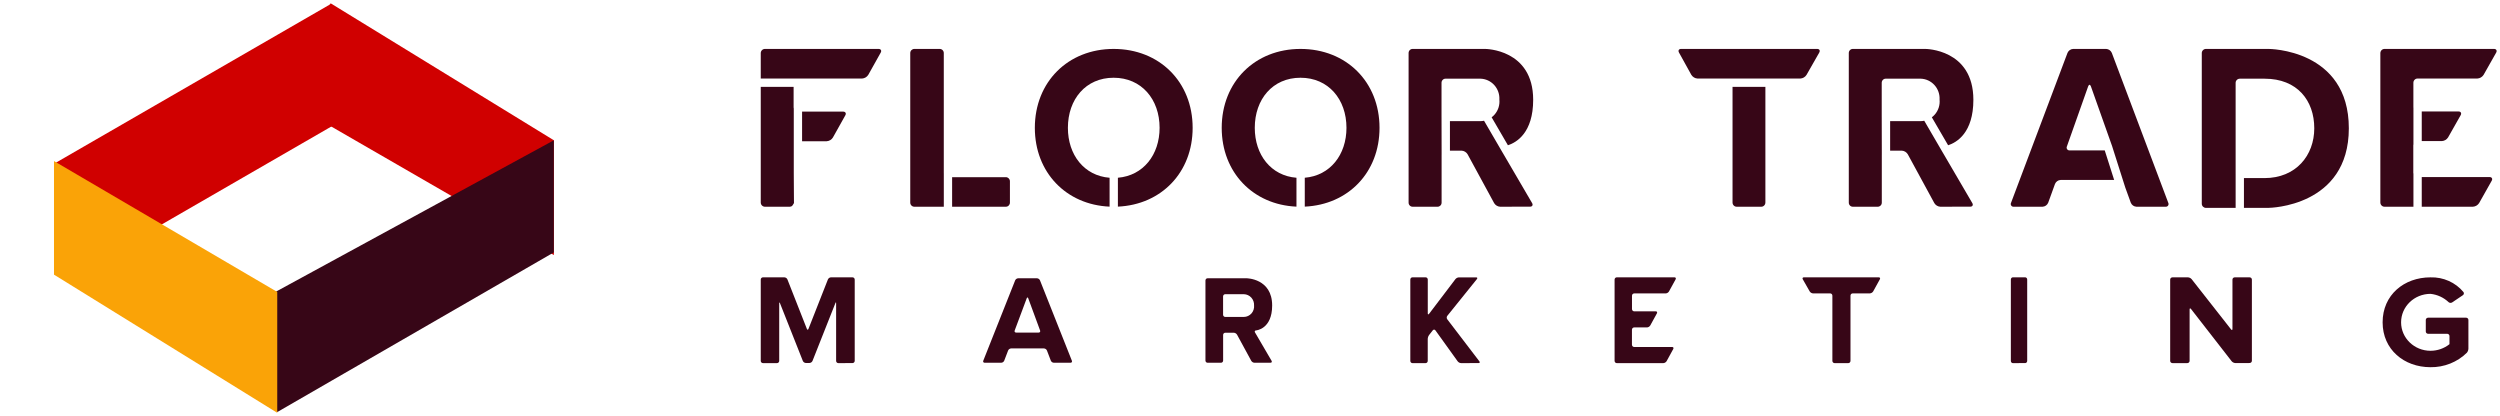
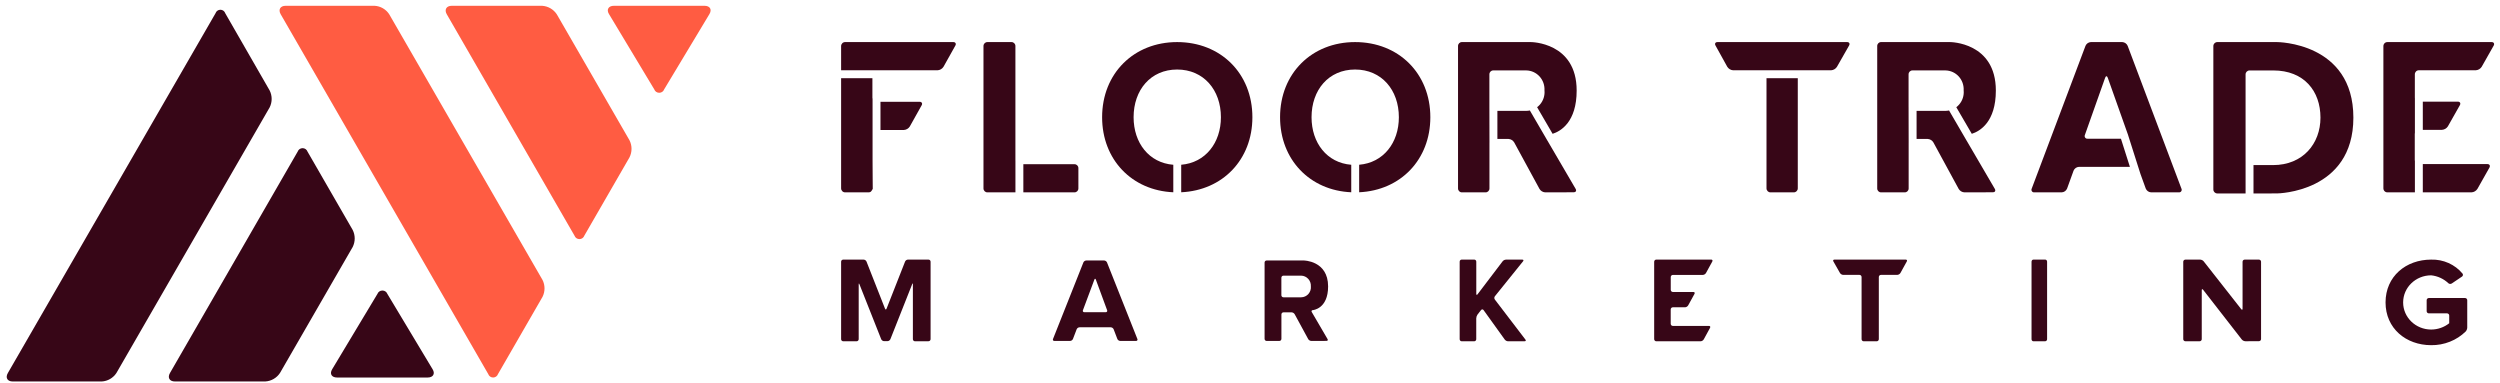
- <svg xmlns="http://www.w3.org/2000/svg" width="auto" height="auto" viewBox="0 0 602 100" fill="none">
-   <rect x="13.025" y="39.425" width="76.868" height="25.623" transform="rotate(-30 13.0255 39.4253)" fill="#D00000" />
-   <path d="M79.62 0.796L133.378 33.785L133.378 61.42L66.808 22.986L79.62 0.796Z" fill="#D00000" />
-   <path d="M133.353 60.779L66.784 99.213L53.972 77.023L133.353 33.785L133.353 60.779Z" fill="#370617" />
-   <path d="M66.759 99.409L13.001 66.134L13.001 38.785L66.759 70.297L66.759 99.409Z" fill="#FAA307" />
-   <path d="M573.734 77.615C573.734 71.009 578.91 66.786 585.262 66.786C588.338 66.694 591.28 68.005 593.205 70.327C593.291 70.446 593.323 70.593 593.296 70.735C593.269 70.878 593.183 71.004 593.059 71.085L590.471 72.828C590.2 72.997 589.844 72.965 589.609 72.752C588.436 71.637 586.909 70.935 585.273 70.76C581.357 70.76 578.182 73.829 578.182 77.615C578.182 81.4 581.357 84.469 585.273 84.469C586.938 84.466 588.55 83.903 589.833 82.878V80.918C589.833 80.618 589.582 80.376 589.273 80.376H584.691C584.381 80.376 584.13 80.134 584.13 79.835V77.041C584.13 76.742 584.381 76.499 584.691 76.499H593.832C594.142 76.499 594.392 76.742 594.392 77.041V83.971C594.376 84.317 594.251 84.649 594.034 84.924C591.724 87.208 588.543 88.473 585.239 88.422C578.91 88.411 573.734 84.188 573.734 77.615Z" fill="#370617" />
-   <path d="M452.675 67.245C452.824 66.986 452.675 66.781 452.41 66.781H434.373C434.076 66.781 433.959 66.997 434.107 67.245L435.784 70.187C435.966 70.456 436.259 70.626 436.58 70.65H440.707C441 70.65 441.237 70.891 441.237 71.189V86.901C441.237 87.198 441.475 87.44 441.768 87.44H445.068C445.361 87.44 445.598 87.198 445.598 86.901V71.189C445.598 70.891 445.836 70.65 446.129 70.65H450.256C450.577 70.626 450.869 70.456 451.052 70.187L452.675 67.245Z" fill="#370617" />
-   <path d="M201.877 87.44C201.579 87.44 201.338 87.201 201.338 86.906V73.034C201.338 72.736 201.251 72.725 201.144 73.034L195.652 86.906C195.522 87.197 195.238 87.391 194.918 87.408H194.055C193.734 87.391 193.451 87.197 193.321 86.906L187.829 73.034C187.721 72.757 187.635 72.778 187.635 73.034V86.906C187.635 87.201 187.393 87.44 187.095 87.44H183.729C183.431 87.44 183.189 87.201 183.189 86.906V67.315C183.189 67.02 183.431 66.781 183.729 66.781H188.876C189.196 66.799 189.48 66.992 189.609 67.283L194.292 79.191C194.4 79.469 194.573 79.469 194.68 79.191L199.363 67.283C199.493 66.992 199.776 66.799 200.097 66.781H205.276C205.574 66.781 205.815 67.02 205.815 67.315V86.896C205.815 87.19 205.574 87.429 205.276 87.429L201.877 87.44Z" fill="#370617" />
-   <path fill-rule="evenodd" clip-rule="evenodd" d="M253.044 86.856C253.168 87.142 253.449 87.334 253.768 87.35H257.76C257.889 87.365 258.015 87.309 258.088 87.205C258.161 87.101 258.168 86.966 258.107 86.856L250.426 67.501C250.296 67.214 250.011 67.023 249.69 67.006H245.19C244.868 67.023 244.584 67.214 244.454 67.501L236.773 86.856C236.712 86.966 236.719 87.101 236.791 87.205C236.864 87.309 236.991 87.365 237.119 87.35H241.09C241.409 87.334 241.69 87.142 241.814 86.856L242.756 84.396C242.88 84.109 243.161 83.917 243.48 83.901H251.378C251.697 83.917 251.978 84.109 252.102 84.396L253.044 86.856ZM247.234 71.832C247.332 71.559 247.505 71.559 247.602 71.832L250.458 79.591C250.513 79.704 250.502 79.837 250.428 79.939C250.354 80.041 250.229 80.097 250.101 80.085H244.692C244.564 80.097 244.439 80.041 244.365 79.939C244.291 79.837 244.28 79.704 244.335 79.591L247.234 71.832Z" fill="#370617" />
-   <path fill-rule="evenodd" clip-rule="evenodd" d="M301.306 86.89C301.472 87.161 301.757 87.333 302.07 87.352L305.954 87.342C306.202 87.342 306.346 87.142 306.202 86.89L302.204 80.048C302.128 79.957 302.114 79.828 302.168 79.722C302.223 79.616 302.335 79.554 302.452 79.565C302.452 79.565 306.336 79.292 306.336 73.564C306.336 67.006 300.138 67.006 300.138 67.006H290.79C290.505 67.006 290.273 67.242 290.273 67.532V86.827C290.273 87.117 290.505 87.352 290.79 87.352H294.013C294.298 87.352 294.529 87.117 294.529 86.827V80.647C294.529 80.357 294.76 80.122 295.046 80.122H297.112C297.425 80.141 297.71 80.314 297.876 80.584L301.306 86.89ZM301.978 73.53C302.013 72.843 301.775 72.17 301.316 71.664C300.855 71.155 300.21 70.859 299.529 70.843H295.035C294.75 70.843 294.519 71.078 294.519 71.368V75.792C294.519 76.083 294.75 76.318 295.035 76.318H299.529C300.229 76.31 300.894 76.002 301.36 75.47C301.824 74.94 302.048 74.236 301.978 73.53Z" fill="#370617" />
-   <path d="M351.829 87.44C351.512 87.421 351.217 87.267 351.012 87.013L345.645 79.543C345.572 79.436 345.454 79.373 345.329 79.373C345.203 79.373 345.085 79.436 345.012 79.543L344.125 80.674C343.928 80.95 343.814 81.281 343.798 81.624V86.906C343.798 87.201 343.57 87.44 343.288 87.44H340.114C339.832 87.44 339.604 87.201 339.604 86.906V67.315C339.604 67.02 339.832 66.781 340.114 66.781H343.298C343.58 66.781 343.808 67.02 343.808 67.315V75.446C343.808 75.745 343.951 75.787 344.125 75.563L350.472 67.208C350.684 66.961 350.981 66.811 351.298 66.792H355.461C355.737 66.792 355.819 66.973 355.645 67.197L348.502 76.065C348.323 76.307 348.323 76.644 348.502 76.886L356.237 87.013C356.41 87.237 356.329 87.429 356.043 87.429L351.829 87.44Z" fill="#370617" />
-   <path d="M484.691 87.44C484.427 87.44 484.214 87.201 484.214 86.906V67.315C484.214 67.02 484.427 66.781 484.691 66.781H487.671C487.935 66.781 488.149 67.02 488.149 67.315V86.896C488.149 87.19 487.935 87.429 487.671 87.429L484.691 87.44Z" fill="#370617" />
-   <path d="M538.303 87.429C537.95 87.413 537.621 87.258 537.395 87.002L527.598 74.407C527.416 74.172 527.257 74.215 527.257 74.513V86.906C527.257 87.201 527.003 87.44 526.689 87.44H523.147C522.834 87.44 522.579 87.201 522.579 86.906V67.314C522.579 67.02 522.834 66.781 523.147 66.781H526.825C527.178 66.799 527.507 66.953 527.734 67.208L537.236 79.313C537.418 79.547 537.577 79.505 537.577 79.206V67.314C537.577 67.02 537.831 66.781 538.144 66.781H541.687C542 66.781 542.254 67.02 542.254 67.314V86.885C542.254 87.18 542 87.418 541.687 87.418L538.303 87.429Z" fill="#370617" />
-   <path d="M402.924 84.034C403.066 83.767 402.924 83.554 402.661 83.554H393.499C393.208 83.554 392.972 83.305 392.972 82.999V79.401C392.972 79.094 393.208 78.845 393.499 78.845H396.597C396.917 78.826 397.21 78.648 397.386 78.365L398.986 75.45C399.128 75.183 398.986 74.97 398.723 74.97H393.509C393.218 74.97 392.982 74.721 392.982 74.415V71.212C392.982 70.905 393.218 70.657 393.509 70.657H401.102C401.422 70.638 401.715 70.459 401.892 70.176L403.491 67.262C403.633 66.995 403.491 66.781 403.228 66.781H389.317C389.027 66.781 388.791 67.03 388.791 67.336V86.885C388.791 87.032 388.846 87.173 388.945 87.277C389.044 87.381 389.178 87.44 389.317 87.44H400.535C400.855 87.421 401.148 87.243 401.325 86.959L402.924 84.034Z" fill="#370617" />
-   <path fill-rule="evenodd" clip-rule="evenodd" d="M219.189 48.795C219.189 49.34 219.633 49.781 220.166 49.781H227.27V41.783C227.266 41.748 227.264 41.712 227.264 41.677V12.767C227.264 12.225 226.827 11.781 226.287 11.781H220.166C219.633 11.781 219.189 12.225 219.189 12.767V48.795ZM229.27 42.662V49.781H242.213C242.75 49.781 243.189 49.34 243.189 48.795V43.648C243.189 43.106 242.75 42.662 242.213 42.662H229.27Z" fill="#370617" />
-   <path fill-rule="evenodd" clip-rule="evenodd" d="M268.162 11.781C257.204 11.781 249.189 19.712 249.189 30.781C249.189 41.521 256.733 49.305 267.189 49.76V42.804C261.043 42.323 257.149 37.274 257.149 30.781C257.149 23.897 261.456 18.72 268.162 18.72C274.868 18.72 279.23 23.897 279.23 30.781C279.23 37.255 275.31 42.293 269.189 42.8V49.758C279.67 49.281 287.189 41.504 287.189 30.781C287.189 19.712 279.175 11.781 268.162 11.781Z" fill="#370617" />
-   <path fill-rule="evenodd" clip-rule="evenodd" d="M191.142 35.261V41.652C191.142 44.441 191.158 45.553 191.171 46.495C191.181 47.188 191.19 47.788 191.19 48.896C191.128 48.993 191.076 49.083 191.028 49.165C190.816 49.529 190.687 49.752 190.189 49.781H184.19C183.637 49.781 183.189 49.326 183.189 48.764V20.914H191.102V25.862C191.102 25.961 191.116 26.057 191.142 26.147L191.142 35.261H191.142ZM193.142 26.88H203.055C203.556 26.88 203.836 27.276 203.556 27.765L200.555 33.126C200.221 33.647 199.664 33.976 199.054 34.011H193.142V26.88ZM192.102 18.913C192.094 18.913 192.085 18.913 192.077 18.914H183.189V12.799C183.189 12.237 183.637 11.781 184.19 11.781H211.578C212.078 11.781 212.358 12.178 212.078 12.666L209.077 18.028C208.744 18.549 208.187 18.878 207.577 18.913H192.102Z" fill="#370617" />
-   <path fill-rule="evenodd" clip-rule="evenodd" d="M313.162 11.781C302.204 11.781 294.189 19.712 294.189 30.781C294.189 41.521 301.733 49.305 312.189 49.76V42.804C306.043 42.323 302.149 37.274 302.149 30.781C302.149 23.897 306.456 18.72 313.162 18.72C319.868 18.72 324.23 23.897 324.23 30.781C324.23 37.255 320.31 42.293 314.189 42.8V49.758C324.67 49.281 332.189 41.504 332.189 30.781C332.189 19.712 324.175 11.781 313.162 11.781Z" fill="#370617" />
-   <path fill-rule="evenodd" clip-rule="evenodd" d="M437.577 11.781C438.121 11.781 438.348 12.178 438.071 12.666L435.015 18.026C434.686 18.547 434.135 18.876 433.532 18.911H426.095C426.078 18.911 426.062 18.912 426.045 18.913L416.255 18.913C416.238 18.912 416.222 18.911 416.205 18.911H408.758C408.155 18.876 407.604 18.547 407.275 18.026L404.308 12.666C404.031 12.178 404.258 11.781 404.802 11.781H437.577ZM417.194 20.913V48.764C417.194 49.326 417.637 49.781 418.183 49.781H424.117C424.663 49.781 425.106 49.326 425.106 48.764V20.913L417.194 20.913Z" fill="#370617" />
-   <path fill-rule="evenodd" clip-rule="evenodd" d="M545.343 18.951C553.147 18.951 557.277 24.176 557.277 30.89C557.277 37.432 552.859 42.885 545.285 42.885H540.341V50.056H544.35C544.896 50.056 545.789 50.052 546.335 50.048C546.335 50.048 565.599 49.868 565.599 30.89C565.599 11.781 546.278 11.781 546.278 11.781H544.292H531.182C530.64 11.781 530.189 12.228 530.189 12.774V49.063C530.189 49.611 530.64 50.056 531.182 50.056H538.341V41.957C538.34 41.936 538.339 41.914 538.339 41.892V19.944C538.339 19.402 538.788 18.951 539.332 18.951H545.343Z" fill="#370617" />
-   <path fill-rule="evenodd" clip-rule="evenodd" d="M599.508 42.633C600.007 42.633 600.276 43.026 600.007 43.517L596.972 48.898C596.638 49.418 596.082 49.746 595.474 49.781H583.156V42.633H599.508ZM581.156 41.871L581.156 49.781H574.188C573.923 49.781 573.669 49.674 573.482 49.482C573.295 49.291 573.189 49.031 573.189 48.76V12.802C573.189 12.239 573.637 11.781 574.188 11.781H600.584C601.083 11.781 601.352 12.174 601.083 12.665L598.048 18.026C597.714 18.547 597.158 18.875 596.549 18.91H582.142C581.59 18.91 581.143 19.367 581.143 19.931V25.823C581.143 25.879 581.147 25.935 581.156 25.989L581.156 34.734C581.135 34.817 581.123 34.904 581.123 34.994V41.612C581.123 41.701 581.135 41.788 581.156 41.871ZM583.156 33.972H588.001C588.609 33.938 589.165 33.61 589.499 33.089L592.534 27.727C592.803 27.236 592.534 26.844 592.035 26.844H583.156V33.972Z" fill="#370617" />
-   <path fill-rule="evenodd" clip-rule="evenodd" d="M359.794 48.918C360.105 49.423 360.636 49.745 361.222 49.781L368.476 49.762C368.939 49.762 369.209 49.389 368.939 48.918L361.851 36.788L361.848 36.79L361.463 36.128C361.43 36.087 361.404 36.042 361.385 35.994L357.357 29.076C357.069 29.136 356.774 29.168 356.476 29.172H349.144V36.277H351.961C352.546 36.313 353.078 36.635 353.389 37.141L359.794 48.918ZM359.188 28.245C359.443 28.053 359.68 27.833 359.895 27.588C360.762 26.598 361.181 25.283 361.049 23.964C361.116 22.681 360.67 21.425 359.814 20.48C358.952 19.529 357.747 18.975 356.476 18.945H348.083C347.551 18.945 347.119 19.385 347.119 19.927V28.19C347.119 28.215 347.12 28.239 347.121 28.263L347.142 37.174C347.139 37.202 347.138 37.23 347.138 37.258V48.8C347.138 49.342 346.706 49.781 346.173 49.781H340.154C339.621 49.781 339.189 49.342 339.189 48.8V12.763C339.189 12.221 339.621 11.781 340.154 11.781H357.614C357.614 11.781 369.189 11.781 369.189 24.029C369.189 32.002 365.16 34.316 363.107 34.978L359.188 28.245Z" fill="#370617" />
-   <path fill-rule="evenodd" clip-rule="evenodd" d="M465.794 48.918C466.105 49.423 466.636 49.745 467.222 49.781L474.476 49.762C474.939 49.762 475.209 49.389 474.939 48.918L467.851 36.788L467.848 36.79L467.463 36.128C467.43 36.087 467.404 36.042 467.385 35.994L463.357 29.076C463.069 29.136 462.774 29.168 462.476 29.172H455.144V36.277H457.961C458.546 36.313 459.078 36.635 459.389 37.141L465.794 48.918ZM465.188 28.245C465.443 28.053 465.68 27.833 465.895 27.588C466.762 26.598 467.181 25.283 467.049 23.964C467.116 22.681 466.67 21.425 465.814 20.48C464.952 19.529 463.747 18.975 462.476 18.945H454.083C453.551 18.945 453.119 19.385 453.119 19.927V28.19C453.119 28.215 453.12 28.239 453.121 28.263L453.142 37.174C453.139 37.202 453.138 37.23 453.138 37.258V48.8C453.138 49.342 452.706 49.781 452.173 49.781H446.154C445.621 49.781 445.189 49.342 445.189 48.8V12.763C445.189 12.221 445.621 11.781 446.154 11.781H463.614C463.614 11.781 475.189 11.781 475.189 24.029C475.189 32.002 471.16 34.316 469.107 34.978L465.188 28.245Z" fill="#370617" />
-   <path fill-rule="evenodd" clip-rule="evenodd" d="M514.439 49.777C513.85 49.748 513.328 49.376 513.097 48.821L511.75 45.107L511.751 45.106L508.677 35.45C508.668 35.383 508.649 35.318 508.62 35.257L508.576 35.131L508.535 35.003L508.531 35.005L503.498 20.817C503.309 20.288 503.01 20.288 502.821 20.817L497.709 35.257C497.607 35.475 497.629 35.733 497.764 35.931C497.9 36.129 498.13 36.236 498.365 36.213H506.821L509.089 43.336H496.187C495.597 43.365 495.076 43.737 494.844 44.292L493.203 48.821C492.971 49.376 492.45 49.748 491.86 49.777H484.897C484.664 49.804 484.435 49.697 484.302 49.499C484.168 49.301 484.153 49.044 484.261 48.831L497.858 12.728C498.098 12.176 498.621 11.81 499.211 11.781H507.168C507.758 11.81 508.281 12.176 508.521 12.728L522.118 48.831C522.226 49.044 522.21 49.301 522.077 49.499C521.944 49.697 521.715 49.804 521.482 49.777H514.439Z" fill="#370617" />
+ <svg xmlns="http://www.w3.org/2000/svg" width="auto" height="auto" viewBox="0 0 366 56" fill="none">
+   <path d="M95.784 13.08C95.886 13.381 96.179 13.585 96.509 13.585C96.839 13.585 97.132 13.381 97.234 13.08L103.864 2.056C104.261 1.39 103.94 0.848 103.142 0.848H89.876C89.078 0.848 88.752 1.407 89.154 2.056L95.784 13.08Z" fill="#FF5C42" />
+   <path d="M84.103 34.493C84.211 34.8 84.501 35.006 84.826 35.006C85.151 35.006 85.441 34.8 85.549 34.493L92.157 23.04C92.555 22.252 92.555 21.323 92.157 20.535L81.519 2.103C81.037 1.364 80.233 0.898 79.353 0.848H66.136C65.341 0.848 65.016 1.429 65.416 2.103L84.103 34.493Z" fill="#FF5C42" />
+   <path d="M56.98 2.088C56.505 1.358 55.711 0.897 54.842 0.848H41.811C41.026 0.848 40.705 1.422 41.094 2.088L71.479 54.763C71.585 55.066 71.871 55.269 72.192 55.269C72.514 55.269 72.8 55.066 72.906 54.763L79.425 43.458C79.816 42.68 79.816 41.762 79.425 40.984L56.98 2.088Z" fill="#FF5C42" />
+   <path d="M48.626 54.064C48.224 54.731 48.556 55.269 49.349 55.269H62.613C63.411 55.269 63.737 54.709 63.335 54.064L56.709 43.025C56.601 42.73 56.31 42.532 55.984 42.532C55.657 42.532 55.367 42.73 55.258 43.025L48.626 54.064Z" fill="#370617" />
+   <path d="M24.889 54.599C24.488 55.29 24.819 55.848 25.609 55.848H38.826C39.706 55.799 40.509 55.335 40.992 54.599L51.631 36.166C52.028 35.378 52.028 34.449 51.631 33.661L45.023 22.202C44.915 21.895 44.625 21.69 44.3 21.69C43.974 21.69 43.685 21.895 43.577 22.202L24.889 54.599Z" fill="#370617" />
+   <path d="M39.478 15.722C39.869 14.944 39.869 14.026 39.478 13.248L32.979 1.945C32.878 1.636 32.59 1.427 32.265 1.427C31.94 1.427 31.652 1.636 31.551 1.945L1.15 54.614C0.754 55.297 1.081 55.848 1.861 55.848H14.899C15.768 55.799 16.561 55.341 17.039 54.614L39.478 15.722Z" fill="#370617" />
+   <path d="M349.244 44.276C349.244 40.452 352.241 38.007 355.918 38.007C357.699 37.953 359.402 38.713 360.517 40.057C360.566 40.125 360.585 40.211 360.57 40.293C360.554 40.376 360.504 40.449 360.433 40.495L358.934 41.505C358.777 41.602 358.571 41.584 358.435 41.461C357.756 40.815 356.872 40.408 355.925 40.307C353.657 40.307 351.819 42.084 351.819 44.276C351.819 46.468 353.657 48.245 355.925 48.245C356.889 48.242 357.822 47.916 358.565 47.323V46.188C358.565 46.015 358.419 45.875 358.24 45.875H355.587C355.408 45.875 355.263 45.734 355.263 45.561V43.944C355.263 43.77 355.408 43.63 355.587 43.63H360.88C361.059 43.63 361.204 43.77 361.204 43.944V47.956C361.195 48.156 361.122 48.349 360.997 48.508C359.659 49.83 357.818 50.562 355.905 50.533C352.241 50.526 349.244 48.081 349.244 44.276Z" fill="#370617" />
+   <path d="M279.157 38.272C279.243 38.122 279.157 38.004 279.004 38.004H268.561C268.389 38.004 268.321 38.129 268.407 38.272L269.378 39.975C269.484 40.131 269.653 40.23 269.839 40.244H272.228C272.398 40.244 272.535 40.383 272.535 40.556V49.652C272.535 49.824 272.673 49.964 272.842 49.964H274.753C274.922 49.964 275.06 49.824 275.06 49.652V40.556C275.06 40.383 275.197 40.244 275.367 40.244H277.757C277.942 40.23 278.112 40.131 278.217 39.975L279.157 38.272Z" fill="#370617" />
+   <path d="M133.958 49.964C133.786 49.964 133.646 49.826 133.646 49.655V41.624C133.646 41.451 133.596 41.445 133.534 41.624L130.354 49.655C130.279 49.823 130.115 49.936 129.929 49.946H129.43C129.244 49.936 129.08 49.823 129.005 49.655L125.825 41.624C125.763 41.464 125.713 41.476 125.713 41.624V49.655C125.713 49.826 125.573 49.964 125.4 49.964H123.451C123.279 49.964 123.139 49.826 123.139 49.655V38.313C123.139 38.142 123.279 38.004 123.451 38.004H126.431C126.617 38.014 126.781 38.126 126.856 38.294L129.567 45.189C129.629 45.349 129.729 45.349 129.792 45.189L132.503 38.294C132.578 38.126 132.742 38.014 132.928 38.004H135.926C136.099 38.004 136.238 38.142 136.238 38.313V49.649C136.238 49.82 136.099 49.958 135.926 49.958L133.958 49.964Z" fill="#370617" />
+   <path fill-rule="evenodd" clip-rule="evenodd" d="M163.581 49.626C163.653 49.792 163.816 49.903 164.001 49.912H166.312C166.386 49.921 166.459 49.889 166.502 49.828C166.544 49.768 166.548 49.69 166.512 49.626L162.065 38.42C161.99 38.255 161.826 38.144 161.64 38.134H159.034C158.848 38.144 158.683 38.255 158.608 38.42L154.161 49.626C154.126 49.69 154.13 49.768 154.172 49.828C154.214 49.889 154.287 49.921 154.362 49.912H156.66C156.845 49.903 157.008 49.792 157.08 49.626L157.625 48.202C157.697 48.036 157.86 47.925 158.045 47.916H162.617C162.801 47.925 162.964 48.036 163.036 48.202L163.581 49.626ZM160.218 40.928C160.274 40.769 160.374 40.769 160.431 40.928L162.084 45.42C162.116 45.485 162.109 45.562 162.067 45.621C162.024 45.681 161.952 45.713 161.877 45.706H158.746C158.672 45.713 158.6 45.681 158.557 45.621C158.514 45.562 158.507 45.485 158.539 45.42L160.218 40.928Z" fill="#370617" />
+   <path fill-rule="evenodd" clip-rule="evenodd" d="M191.522 49.646C191.619 49.803 191.783 49.902 191.965 49.913L194.213 49.907C194.357 49.907 194.441 49.792 194.357 49.646L192.043 45.685C191.998 45.632 191.99 45.557 192.022 45.496C192.053 45.434 192.118 45.398 192.186 45.405C192.186 45.405 194.435 45.247 194.435 41.931C194.435 38.134 190.846 38.134 190.846 38.134H185.434C185.269 38.134 185.135 38.27 185.135 38.438V49.609C185.135 49.777 185.269 49.913 185.434 49.913H187.3C187.465 49.913 187.599 49.777 187.599 49.609V46.032C187.599 45.864 187.733 45.727 187.898 45.727H189.094C189.276 45.739 189.44 45.839 189.537 45.995L191.522 49.646ZM191.911 41.91C191.932 41.513 191.794 41.123 191.528 40.831C191.261 40.536 190.888 40.364 190.493 40.355H187.892C187.727 40.355 187.593 40.491 187.593 40.659V43.221C187.593 43.389 187.727 43.525 187.892 43.525H190.493C190.899 43.52 191.284 43.342 191.553 43.034C191.822 42.727 191.952 42.319 191.911 41.91Z" fill="#370617" />
+   <path d="M220.772 49.964C220.589 49.953 220.418 49.864 220.3 49.717L217.192 45.392C217.15 45.331 217.082 45.294 217.009 45.294C216.936 45.294 216.868 45.331 216.826 45.392L216.312 46.047C216.198 46.207 216.132 46.398 216.123 46.597V49.655C216.123 49.826 215.991 49.964 215.828 49.964H213.99C213.827 49.964 213.695 49.826 213.695 49.655V38.313C213.695 38.142 213.827 38.004 213.99 38.004H215.833C215.997 38.004 216.129 38.142 216.129 38.313V43.02C216.129 43.193 216.212 43.218 216.312 43.088L219.987 38.251C220.109 38.108 220.281 38.021 220.465 38.01H222.875C223.035 38.01 223.082 38.115 222.982 38.245L218.846 43.379C218.743 43.519 218.743 43.714 218.846 43.854L223.324 49.717C223.425 49.847 223.378 49.958 223.212 49.958L220.772 49.964Z" fill="#370617" />
+   <path d="M297.693 49.964C297.54 49.964 297.417 49.826 297.417 49.655V38.313C297.417 38.142 297.54 38.004 297.693 38.004H299.418C299.571 38.004 299.695 38.142 299.695 38.313V49.649C299.695 49.82 299.571 49.958 299.418 49.958L297.693 49.964Z" fill="#370617" />
+   <path d="M328.732 49.958C328.527 49.949 328.337 49.859 328.206 49.711L322.534 42.419C322.428 42.283 322.336 42.308 322.336 42.48V49.655C322.336 49.826 322.189 49.964 322.008 49.964H319.957C319.776 49.964 319.628 49.826 319.628 49.655V38.313C319.628 38.142 319.776 38.004 319.957 38.004H322.087C322.291 38.014 322.481 38.103 322.612 38.251L328.114 45.259C328.219 45.395 328.311 45.37 328.311 45.197V38.313C328.311 38.142 328.458 38.004 328.64 38.004H330.69C330.872 38.004 331.019 38.142 331.019 38.313V49.643C331.019 49.813 330.872 49.952 330.69 49.952L328.732 49.958Z" fill="#370617" />
+   <path d="M250.354 47.992C250.436 47.838 250.354 47.714 250.201 47.714H244.897C244.729 47.714 244.592 47.57 244.592 47.393V45.31C244.592 45.132 244.729 44.988 244.897 44.988H246.69C246.876 44.977 247.046 44.874 247.148 44.71L248.074 43.023C248.156 42.868 248.074 42.745 247.921 42.745H244.903C244.734 42.745 244.598 42.601 244.598 42.423V40.569C244.598 40.392 244.734 40.248 244.903 40.248H249.299C249.484 40.237 249.654 40.133 249.756 39.969L250.682 38.282C250.764 38.127 250.682 38.004 250.53 38.004H242.476C242.308 38.004 242.171 38.148 242.171 38.325V49.643C242.171 49.728 242.203 49.81 242.261 49.87C242.318 49.93 242.395 49.964 242.476 49.964H248.97C249.156 49.953 249.326 49.85 249.428 49.686L250.354 47.992Z" fill="#370617" />
+   <path fill-rule="evenodd" clip-rule="evenodd" d="M143.981 27.59C143.981 27.905 144.238 28.161 144.547 28.161H148.66L148.66 23.53C148.658 23.51 148.656 23.49 148.656 23.469V6.732C148.656 6.418 148.403 6.161 148.091 6.161H144.547C144.238 6.161 143.981 6.418 143.981 6.732V27.59ZM149.818 24.04V28.161H157.311C157.622 28.161 157.876 27.905 157.876 27.59V24.61C157.876 24.296 157.622 24.04 157.311 24.04H149.818Z" fill="#370617" />
+   <path fill-rule="evenodd" clip-rule="evenodd" d="M172.334 6.161C165.99 6.161 161.35 10.752 161.35 17.161C161.35 23.379 165.717 27.886 171.771 28.149V24.122C168.212 23.843 165.958 20.92 165.958 17.161C165.958 13.176 168.452 10.178 172.334 10.178C176.217 10.178 178.742 13.176 178.742 17.161C178.742 20.909 176.473 23.826 172.929 24.119V28.148C178.997 27.871 183.35 23.369 183.35 17.161C183.35 10.752 178.71 6.161 172.334 6.161Z" fill="#370617" />
+   <path fill-rule="evenodd" clip-rule="evenodd" d="M127.743 19.755V23.455C127.743 25.07 127.752 25.713 127.76 26.259C127.766 26.66 127.771 27.007 127.771 27.649C127.735 27.704 127.705 27.757 127.677 27.805C127.555 28.015 127.48 28.144 127.192 28.161H123.718C123.398 28.161 123.139 27.897 123.139 27.572V11.449H127.72V14.313C127.72 14.37 127.728 14.425 127.743 14.477L127.743 19.755H127.743ZM128.901 14.902H134.641C134.93 14.902 135.092 15.132 134.93 15.415L133.193 18.519C133 18.82 132.677 19.011 132.324 19.031H128.901L128.901 14.902ZM128.299 10.29C128.288 10.29 128.277 10.29 128.266 10.291H123.139V6.75C123.139 6.425 123.398 6.161 123.718 6.161H139.575C139.864 6.161 140.026 6.391 139.864 6.674L138.127 9.778C137.934 10.079 137.611 10.27 137.258 10.29H128.299Z" fill="#370617" />
+   <path fill-rule="evenodd" clip-rule="evenodd" d="M198.386 6.161C192.042 6.161 187.402 10.752 187.402 17.161C187.402 23.379 191.769 27.886 197.823 28.149V24.122C194.264 23.843 192.01 20.92 192.01 17.161C192.01 13.176 194.504 10.178 198.386 10.178C202.268 10.178 204.794 13.176 204.794 17.161C204.794 20.909 202.524 23.826 198.981 24.119V28.148C205.049 27.871 209.402 23.369 209.402 17.161C209.402 10.752 204.762 6.161 198.386 6.161Z" fill="#370617" />
+   <path fill-rule="evenodd" clip-rule="evenodd" d="M270.416 6.161C270.731 6.161 270.862 6.391 270.702 6.673L268.933 9.777C268.742 10.078 268.423 10.269 268.074 10.289H263.768C263.757 10.289 263.745 10.289 263.733 10.29L258.078 10.29C258.066 10.289 258.055 10.289 258.043 10.289H253.731C253.382 10.269 253.063 10.078 252.873 9.777L251.155 6.673C250.995 6.391 251.126 6.161 251.441 6.161H270.416ZM258.615 11.448V27.572C258.615 27.898 258.872 28.161 259.188 28.161H262.623C262.94 28.161 263.196 27.898 263.196 27.572V11.448L258.615 11.448Z" fill="#370617" />
+   <path fill-rule="evenodd" clip-rule="evenodd" d="M332.807 10.313C337.325 10.313 339.716 13.338 339.716 17.224C339.716 21.012 337.158 24.169 332.773 24.169H329.911L329.911 28.32H332.232C332.548 28.32 333.065 28.318 333.381 28.316C333.381 28.316 344.534 28.211 344.534 17.224C344.534 6.161 333.348 6.161 333.348 6.161H332.198H324.609C324.295 6.161 324.034 6.42 324.034 6.736V27.745C324.034 28.063 324.295 28.32 324.609 28.32H328.753L328.753 23.633C328.752 23.62 328.752 23.607 328.752 23.595V10.888C328.752 10.574 329.012 10.313 329.327 10.313H332.807Z" fill="#370617" />
+   <path fill-rule="evenodd" clip-rule="evenodd" d="M364.165 24.023C364.454 24.023 364.61 24.25 364.454 24.534L362.697 27.649C362.504 27.951 362.182 28.141 361.83 28.161H354.699V24.023H364.165ZM353.541 23.582L353.541 28.161H349.507C349.353 28.161 349.206 28.099 349.098 27.988C348.989 27.877 348.928 27.727 348.928 27.57V6.752C348.928 6.426 349.187 6.161 349.507 6.161H364.788C365.077 6.161 365.233 6.389 365.077 6.673L363.32 9.777C363.127 10.078 362.805 10.268 362.452 10.288H354.111C353.792 10.288 353.533 10.553 353.533 10.88V14.29C353.533 14.324 353.535 14.357 353.541 14.388L353.541 19.449C353.528 19.497 353.522 19.548 353.522 19.6V23.431C353.522 23.484 353.528 23.534 353.541 23.582ZM354.699 19.009H357.503C357.855 18.988 358.177 18.799 358.371 18.497L360.128 15.393C360.284 15.109 360.128 14.882 359.839 14.882H354.699V19.009Z" fill="#370617" />
+   <path fill-rule="evenodd" clip-rule="evenodd" d="M225.384 27.661C225.563 27.954 225.871 28.14 226.21 28.161L230.41 28.15C230.678 28.15 230.834 27.934 230.678 27.661L226.575 20.64L226.573 20.641L226.35 20.257C226.331 20.233 226.316 20.207 226.305 20.179L223.973 16.174C223.806 16.209 223.636 16.228 223.463 16.23H219.218L219.218 20.343H220.849C221.187 20.364 221.495 20.55 221.675 20.843L225.384 27.661ZM225.033 15.694C225.181 15.582 225.318 15.455 225.442 15.313C225.944 14.74 226.187 13.979 226.111 13.215C226.149 12.473 225.891 11.745 225.395 11.198C224.896 10.648 224.199 10.327 223.463 10.31H218.604C218.296 10.31 218.046 10.564 218.046 10.878V15.662C218.046 15.677 218.046 15.692 218.047 15.706L218.059 20.857C218.057 20.875 218.056 20.893 218.056 20.911V27.593C218.056 27.907 217.806 28.161 217.498 28.161H214.013C213.705 28.161 213.455 27.907 213.455 27.593V6.729C213.455 6.416 213.705 6.161 214.013 6.161H224.121C224.121 6.161 230.823 6.161 230.823 13.252C230.823 17.868 228.49 19.208 227.302 19.591L225.033 15.694Z" fill="#370617" />
+   <path fill-rule="evenodd" clip-rule="evenodd" d="M286.753 27.661C286.933 27.954 287.24 28.14 287.579 28.161L291.779 28.15C292.047 28.15 292.203 27.934 292.047 27.661L287.944 20.64L287.942 20.641L287.718 20.255C287.7 20.232 287.685 20.207 287.675 20.181L285.342 16.174C285.175 16.209 285.004 16.228 284.831 16.23H280.587L280.587 20.343H282.218C282.557 20.364 282.865 20.55 283.044 20.843L286.753 27.661ZM286.402 15.694C286.55 15.582 286.687 15.455 286.811 15.313C287.313 14.74 287.556 13.979 287.479 13.215C287.518 12.473 287.26 11.745 286.764 11.198C286.265 10.648 285.568 10.327 284.831 10.31H279.973C279.664 10.31 279.414 10.564 279.414 10.878V15.662C279.414 15.677 279.415 15.692 279.416 15.706L279.428 20.861C279.426 20.877 279.426 20.894 279.426 20.911V27.593C279.426 27.907 279.175 28.161 278.867 28.161H275.382C275.074 28.161 274.824 27.907 274.824 27.593V6.729C274.824 6.416 275.074 6.161 275.382 6.161H285.491C285.491 6.161 292.192 6.161 292.192 13.252C292.192 17.868 289.859 19.208 288.671 19.591L286.402 15.694Z" fill="#370617" />
+   <path fill-rule="evenodd" clip-rule="evenodd" d="M314.915 28.159C314.574 28.142 314.272 27.927 314.138 27.605L313.359 25.455L313.359 25.455L311.58 19.865C311.575 19.827 311.564 19.789 311.547 19.752L311.519 19.674L311.497 19.606L311.495 19.607L308.581 11.393C308.472 11.086 308.299 11.086 308.19 11.393L305.23 19.752C305.171 19.879 305.183 20.028 305.262 20.143C305.341 20.257 305.473 20.32 305.61 20.306H310.505L311.818 24.43H304.348C304.007 24.447 303.705 24.662 303.571 24.983L302.621 27.605C302.486 27.927 302.185 28.142 301.843 28.159H297.812C297.677 28.174 297.544 28.113 297.467 27.998C297.39 27.883 297.381 27.735 297.444 27.611L305.316 6.709C305.455 6.39 305.758 6.178 306.099 6.161H310.706C311.047 6.178 311.35 6.39 311.489 6.709L319.361 27.611C319.424 27.735 319.414 27.883 319.337 27.998C319.26 28.113 319.128 28.174 318.993 28.159H314.915Z" fill="#370617" />
</svg>
